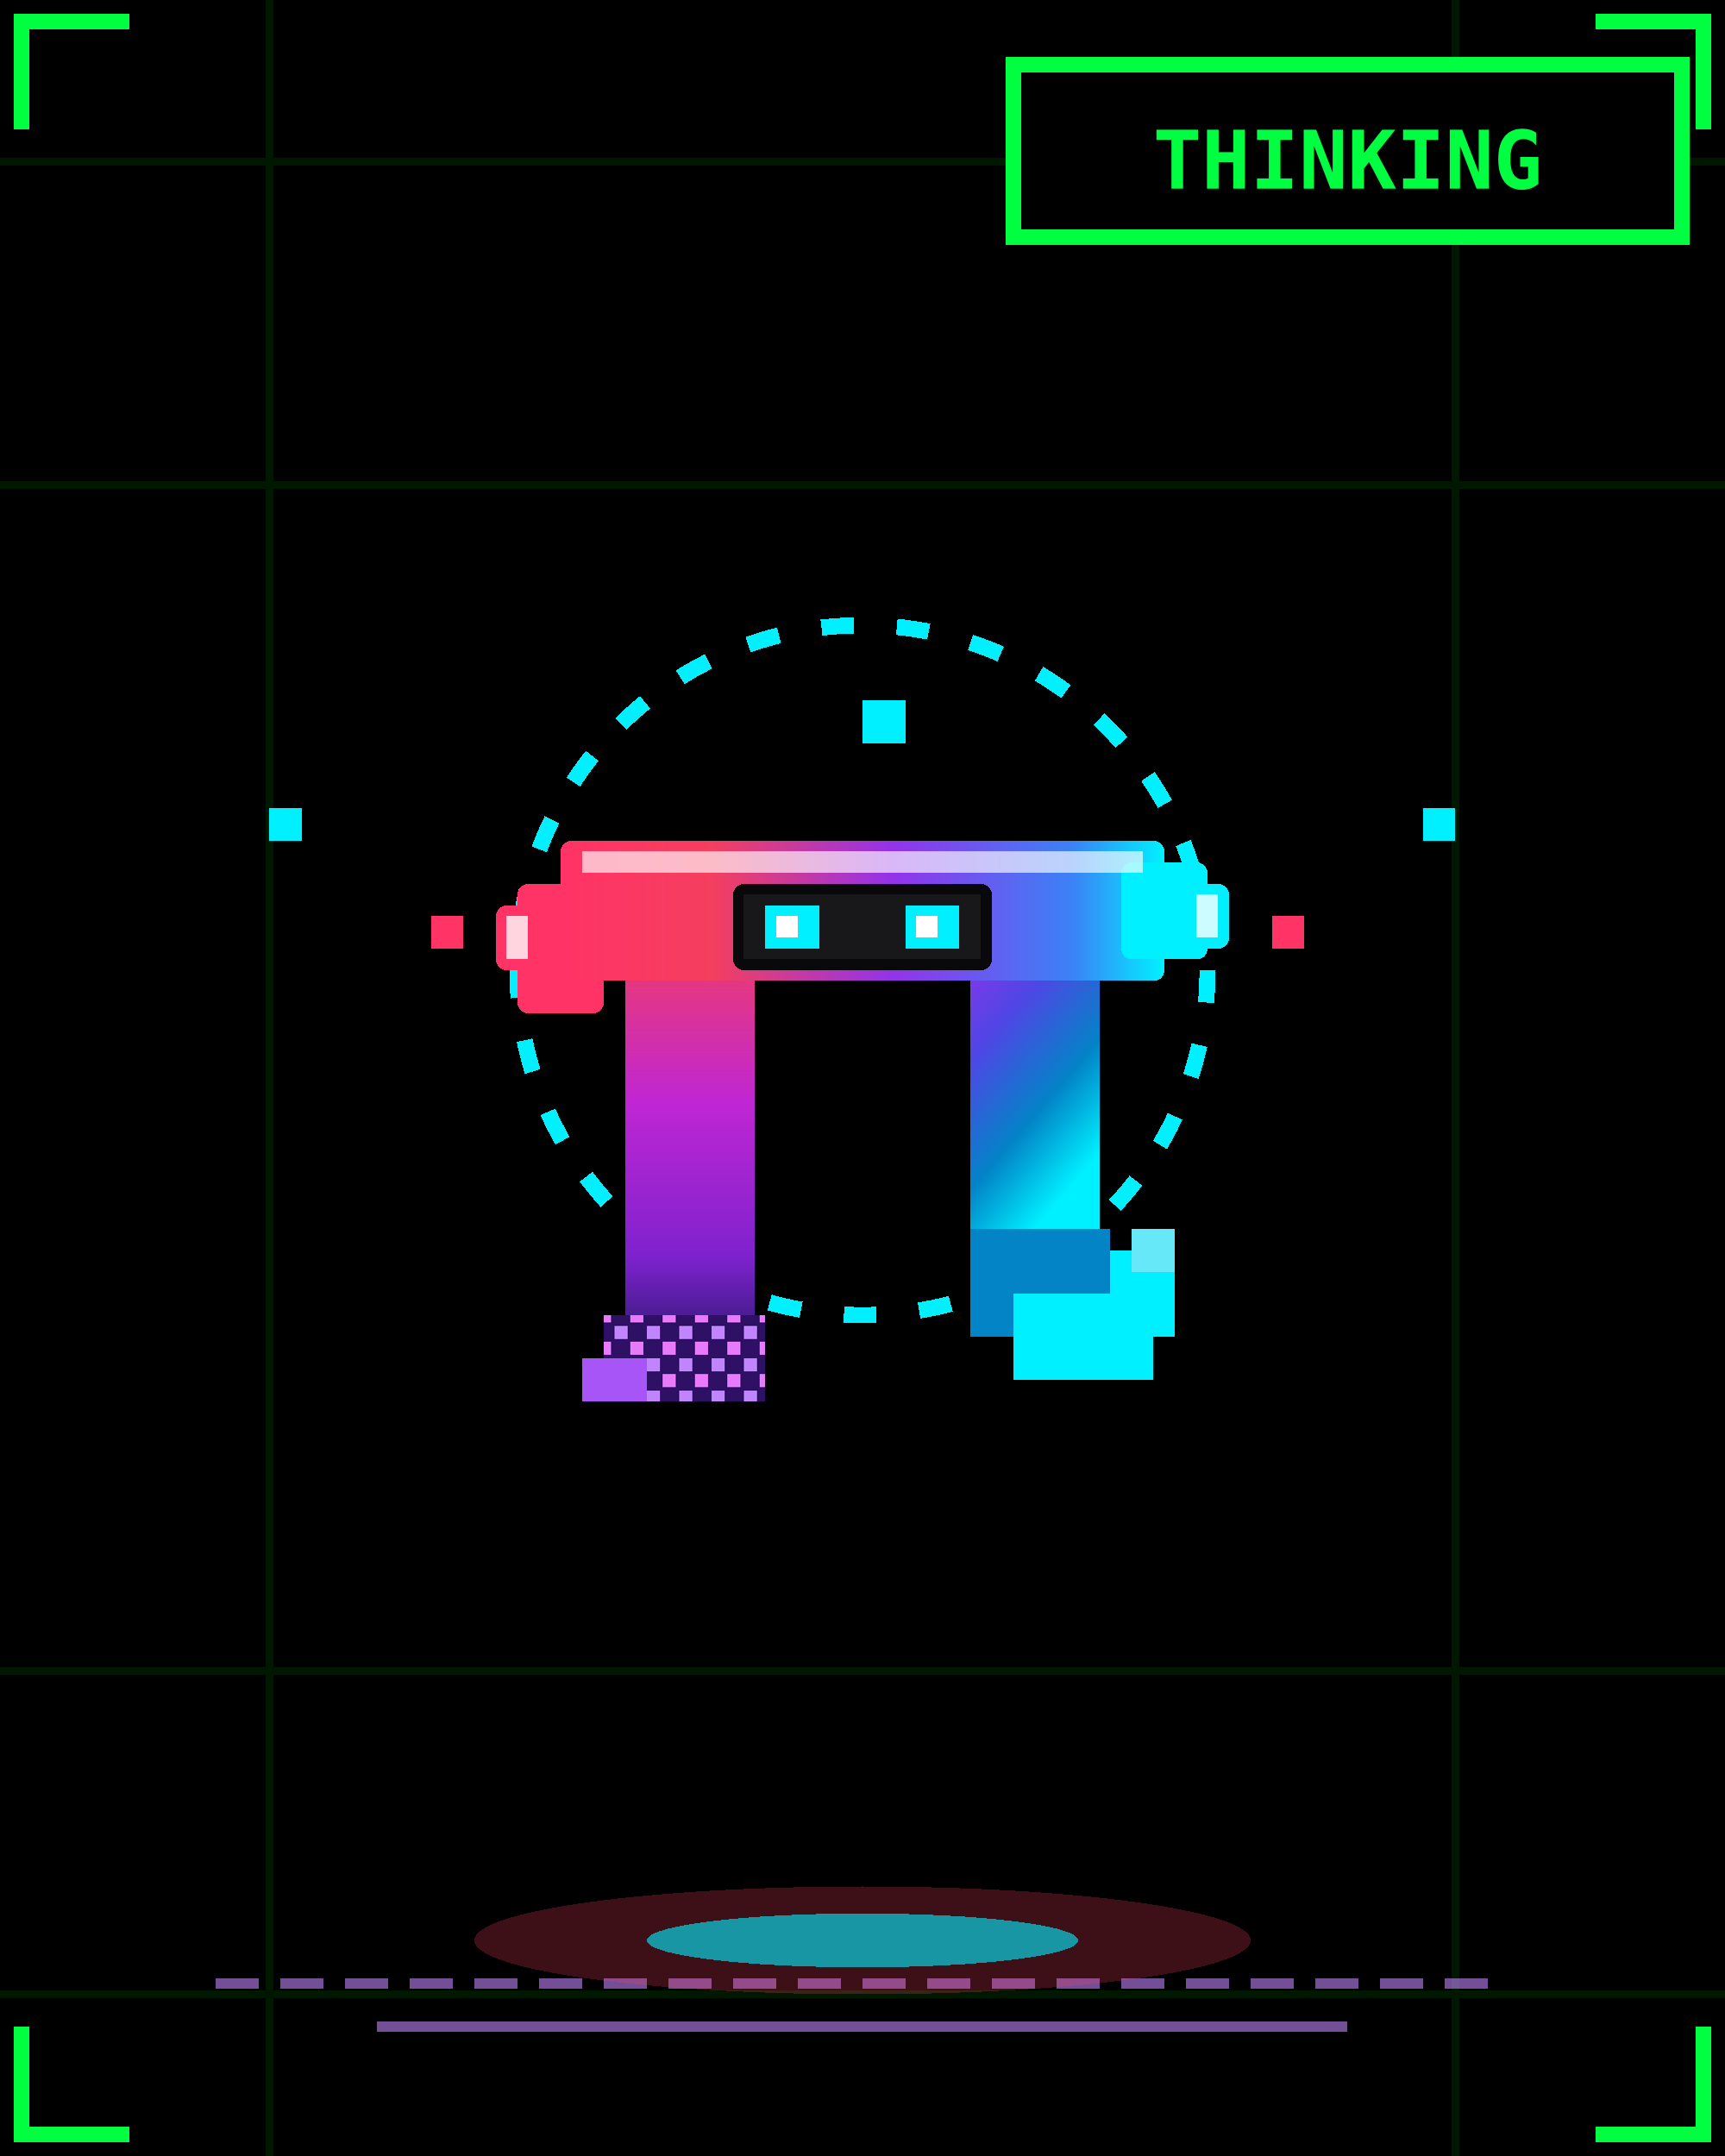
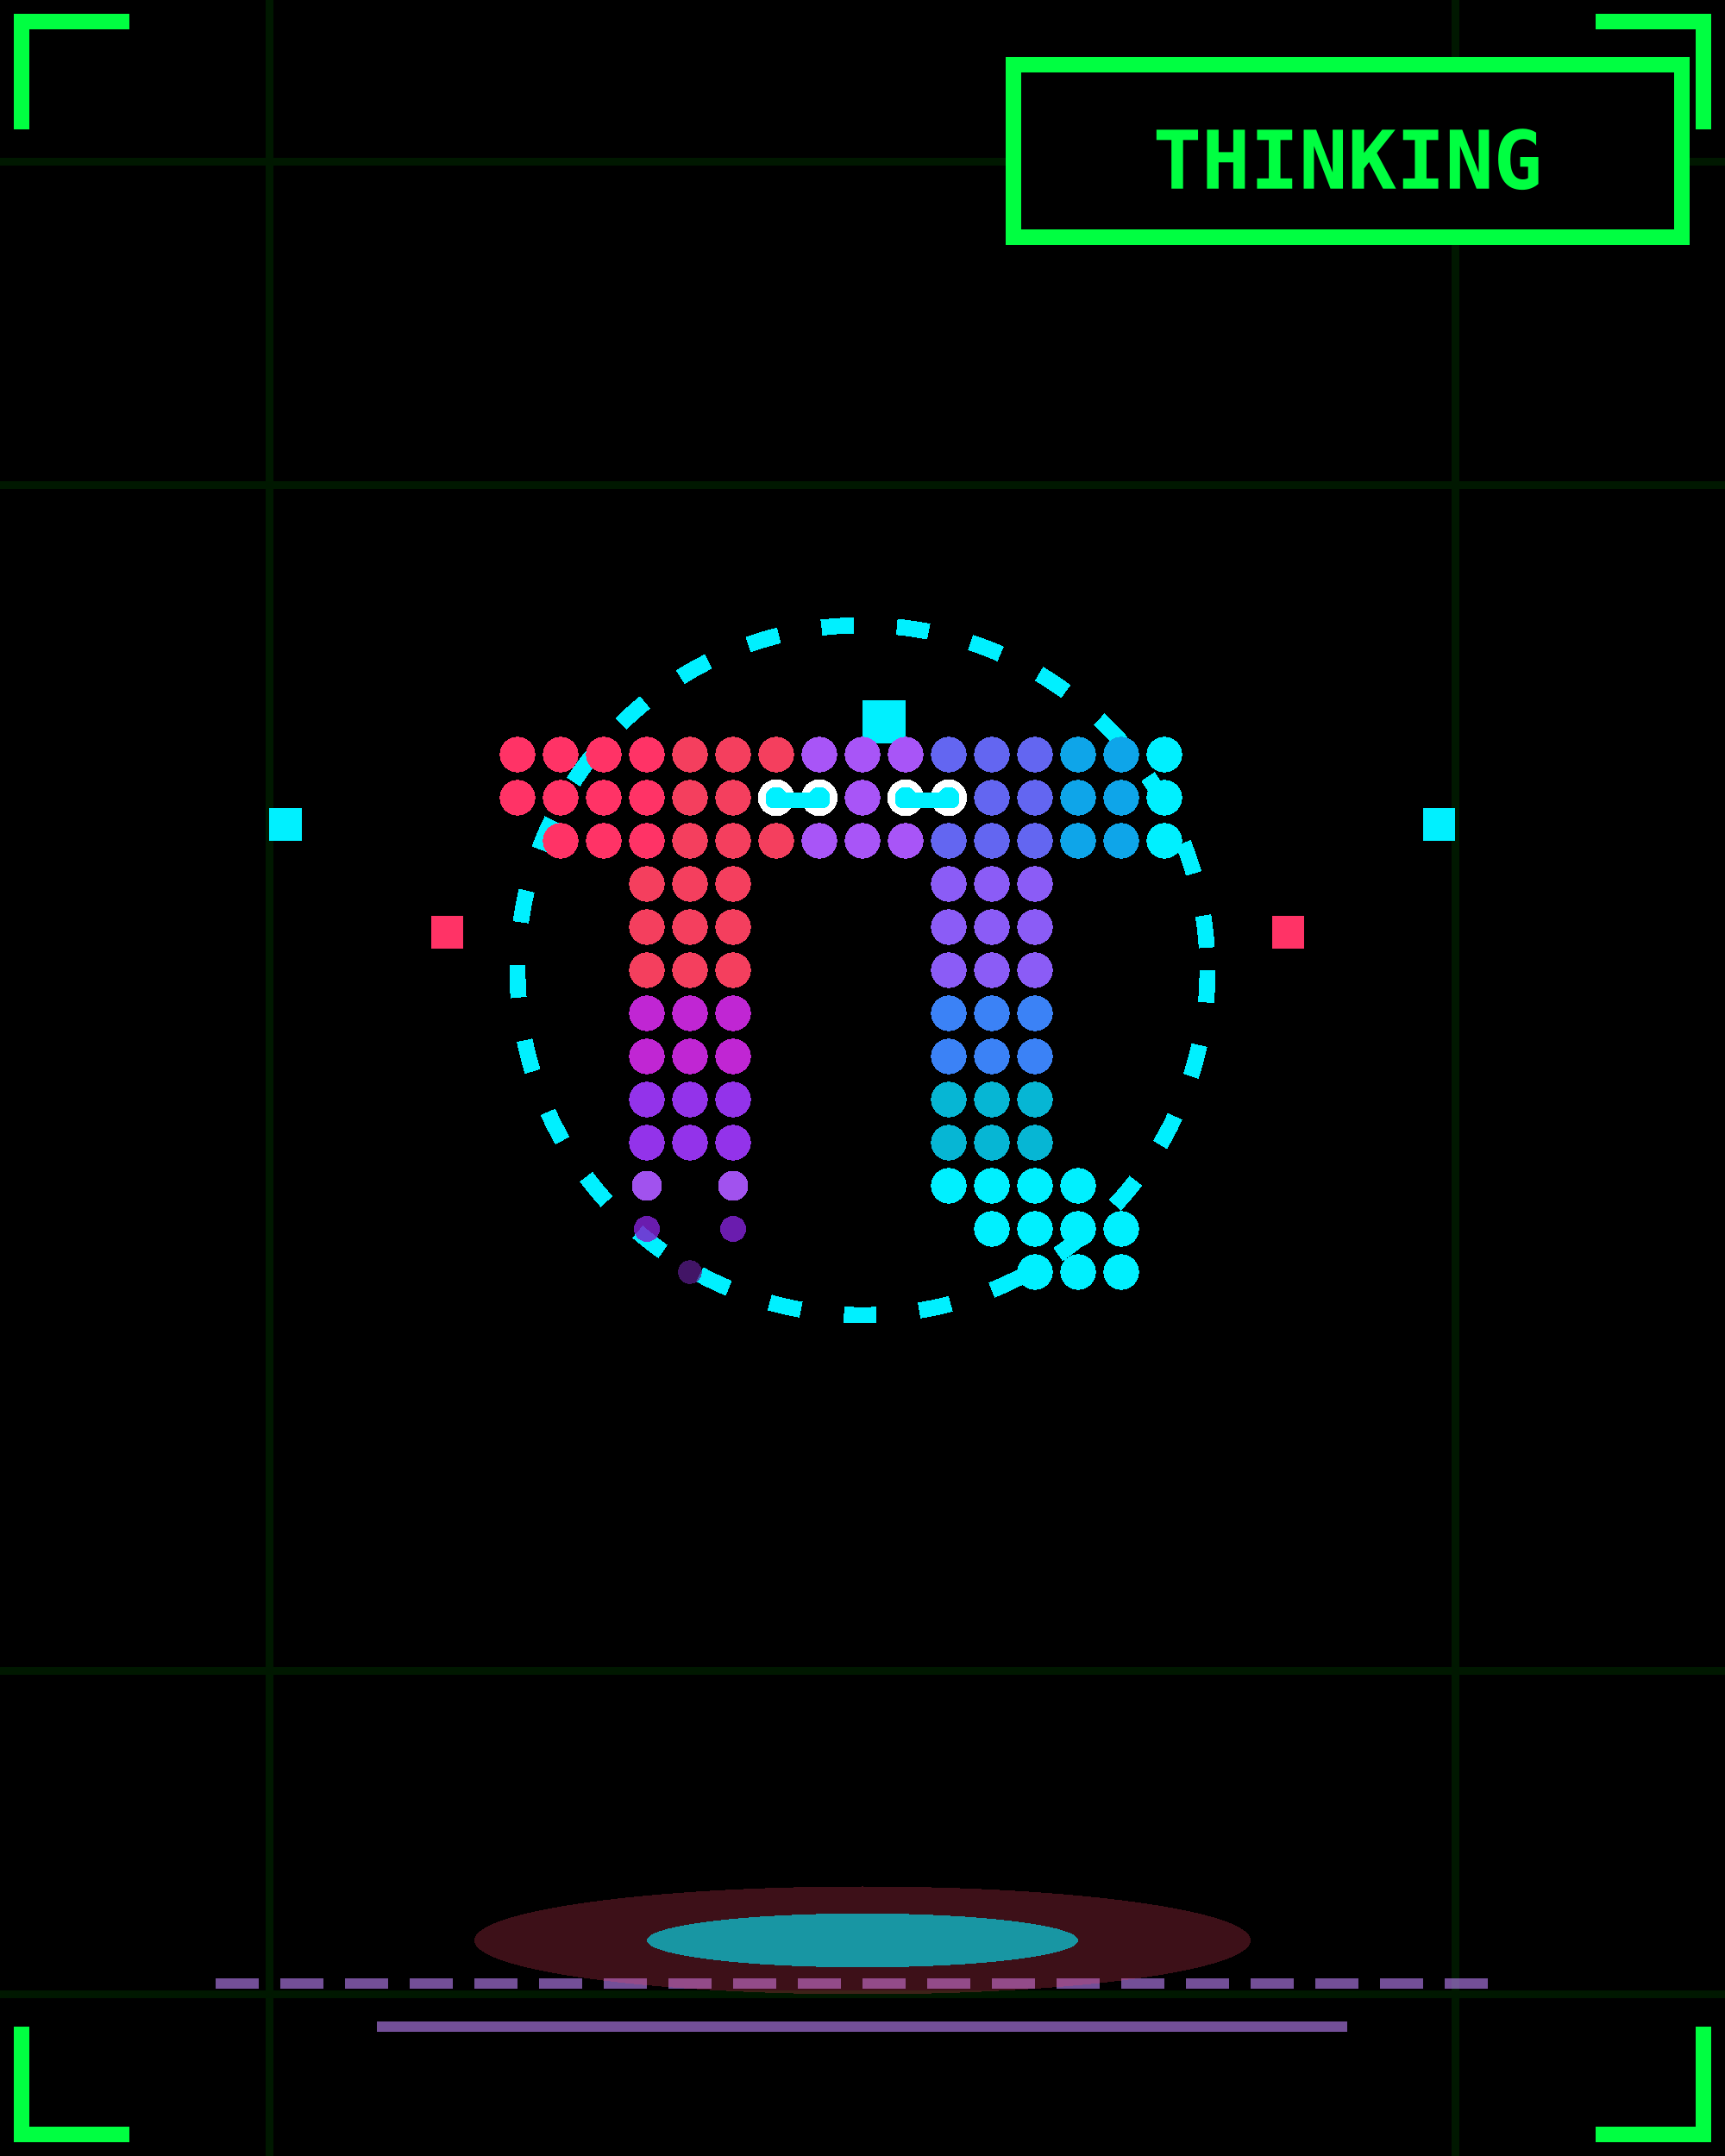
<svg xmlns="http://www.w3.org/2000/svg" viewBox="0 0 160 200" width="100%" height="100%" preserveAspectRatio="none" shape-rendering="crispEdges">
  <defs>
    <linearGradient id="piCrossbarGrad" x1="0%" y1="0%" x2="100%" y2="0%">
      <stop offset="0%" stop-color="#ff3366" />
      <stop offset="25%" stop-color="#f43f5e" />
      <stop offset="55%" stop-color="#9333ea" />
      <stop offset="85%" stop-color="#3b82f6" />
      <stop offset="100%" stop-color="#00f0ff" />
    </linearGradient>
    <linearGradient id="piLeftLegGrad" x1="0%" y1="0%" x2="0%" y2="100%">
      <stop offset="0%" stop-color="#f43f5e" />
      <stop offset="45%" stop-color="#c026d3" />
      <stop offset="85%" stop-color="#7e22ce" />
      <stop offset="100%" stop-color="#4c1d95" />
    </linearGradient>
    <linearGradient id="piRightLegGrad" x1="0%" y1="0%" x2="50%" y2="100%">
      <stop offset="0%" stop-color="#9333ea" />
      <stop offset="35%" stop-color="#4f46e5" />
      <stop offset="70%" stop-color="#0284c7" />
      <stop offset="100%" stop-color="#00f0ff" />
    </linearGradient>
    <pattern id="piHalftone" x="0" y="0" width="3" height="3" patternUnits="userSpaceOnUse">
      <rect width="3" height="3" fill="#2e1065" />
      <rect x="0" y="0" width="1.2" height="1.2" fill="#c084fc" />
      <rect x="1.5" y="1.5" width="1.2" height="1.2" fill="#e879f9" />
    </pattern>
  </defs>
  <style>
    @keyframes psychicPulse { 0% { transform: scale(0.6); opacity: 0.8; } 50% { opacity: 0.3; } 100% { transform: scale(1.6); opacity: 0; } }
    @keyframes levitateFloat { 0%, 100% { transform: translateY(0px); } 50% { transform: translateY(-6px); } }
    @keyframes thoughtParticle1 { 0% { transform: translateY(0px); opacity: 0; } 40% { opacity: 1; } 100% { transform: translateY(-70px); opacity: 0; } }
    @keyframes thoughtParticle2 { 0% { transform: translateY(0px); opacity: 0; } 40% { opacity: 1; } 100% { transform: translateY(-70px); opacity: 0; } }

    .mascot-thinking { animation: levitateFloat 2s steps(4) infinite; transform-origin: 80px 100px; }
    .psychic-1 { animation: psychicPulse 1.8s steps(4) infinite; transform-origin: 80px 90px; }
    .psychic-2 { animation: psychicPulse 1.8s steps(4) infinite 0.9s; transform-origin: 80px 90px; }
    .tp-1 { animation: thoughtParticle1 2.2s steps(6) infinite; }
    .tp-2 { animation: thoughtParticle2 2.6s steps(6) infinite 1.1s; }
  </style>
  <rect width="160" height="200" fill="#000000" />
  <g stroke="#003b00" stroke-width="0.75" opacity="0.4">
    <line x1="0" y1="15" x2="160" y2="15" />
    <line x1="0" y1="45" x2="160" y2="45" />
    <line x1="0" y1="155" x2="160" y2="155" />
    <line x1="0" y1="185" x2="160" y2="185" />
    <line x1="25" y1="0" x2="25" y2="200" />
    <line x1="135" y1="0" x2="135" y2="200" />
  </g>
  <g stroke="#00ff41" stroke-width="1.5" fill="none">
    <path d="M2,12 L2,2 L12,2" />
    <path d="M158,12 L158,2 L148,2" />
    <path d="M2,188 L2,198 L12,198" />
    <path d="M158,188 L158,198 L148,198" />
  </g>
  <g transform="translate(94, 6)">
    <rect width="62" height="16" fill="#000000" stroke="#00ff41" stroke-width="1.5" />
    <text x="31" y="11.5" font-family="'Fira Code', monospace" font-size="7.5" font-weight="900" fill="#00ff41" text-anchor="middle">THINKING</text>
  </g>
  <g fill="none" stroke-width="1.5" stroke-dasharray="3,4">
    <circle cx="80" cy="90" r="32" stroke="#ff3366" class="psychic-1" />
    <circle cx="80" cy="90" r="32" stroke="#00f0ff" class="psychic-2" />
  </g>
  <g class="tp-1" fill="#00f0ff" transform="translate(0, 75)">
    <rect x="25" y="0" width="3" height="3" />
    <rect x="132" y="0" width="3" height="3" />
    <rect x="80" y="-10" width="4" height="4" />
  </g>
  <g class="tp-2" fill="#ff3366" transform="translate(0, 85)">
    <rect x="40" y="0" width="3" height="3" />
    <rect x="118" y="0" width="3" height="3" />
  </g>
  <g opacity="0.6" stroke="#c084fc" stroke-width="1">
    <line x1="20" y1="184" x2="140" y2="184" stroke-dasharray="4,2" />
    <line x1="35" y1="188" x2="125" y2="188" />
  </g>
  <ellipse cx="80" cy="180" rx="36" ry="5" fill="#f43f5e" opacity="0.25" />
  <ellipse cx="80" cy="180" rx="20" ry="2.5" fill="#00f0ff" opacity="0.6" />
  <g class="mascot-thinking">
-     <rect x="58" y="86" width="12" height="36" fill="url(#piLeftLegGrad)" />
-     <rect x="56" y="122" width="15" height="8" fill="url(#piHalftone)" />
-     <rect x="54" y="126" width="6" height="4" fill="#a855f7" />
-     <rect x="90" y="86" width="12" height="28" fill="url(#piRightLegGrad)" />
-     <rect x="90" y="114" width="13" height="10" fill="#0284c7" />
-     <rect x="94" y="120" width="13" height="8" fill="#00f0ff" />
-     <rect x="103" y="116" width="6" height="8" fill="#00f0ff" />
-     <rect x="105" y="114" width="4" height="4" fill="#67e8f9" />
-     <rect x="48" y="82" width="8" height="12" fill="#ff3366" rx="1" />
-     <rect x="52" y="78" width="56" height="13" fill="url(#piCrossbarGrad)" rx="1" />
-     <rect x="104" y="80" width="8" height="9" fill="#00f0ff" rx="1" />
-     <rect x="54" y="79" width="52" height="2" fill="#ffffff" opacity="0.65" />
-     <rect x="68" y="82" width="24" height="8" fill="#09090b" rx="1" />
-     <rect x="69" y="83" width="22" height="6" fill="#18181b" />
-     <rect x="71" y="84" width="5" height="4" fill="#00f0ff" />
-     <rect x="72" y="85" width="2" height="2" fill="#ffffff" />
-     <rect x="84" y="84" width="5" height="4" fill="#00f0ff" />
-     <rect x="85" y="85" width="2" height="2" fill="#ffffff" />
-     <rect x="46" y="84" width="4" height="6" fill="#ff3366" rx="1" />
-     <rect x="47" y="85" width="2" height="4" fill="#ffffff" opacity="0.8" />
-     <rect x="110" y="82" width="4" height="6" fill="#00f0ff" rx="1" />
-     <rect x="111" y="83" width="2" height="4" fill="#ffffff" opacity="0.8" />
+     <g class="eye-open">
+       <circle cx="48" cy="70" r="1.65" fill="#ff3366" />
+       <circle cx="48" cy="74" r="1.65" fill="#ff3366" />
+       <circle cx="52" cy="70" r="1.65" fill="#ff3366" />
+       <circle cx="52" cy="74" r="1.65" fill="#ff3366" />
+       <circle cx="52" cy="78" r="1.65" fill="#ff3366" />
+       <circle cx="56" cy="70" r="1.65" fill="#ff3366" />
+       <circle cx="56" cy="74" r="1.65" fill="#ff3366" />
+       <circle cx="56" cy="78" r="1.65" fill="#ff3366" />
+       <circle cx="60" cy="70" r="1.65" fill="#ff3366" />
+       <circle cx="60" cy="74" r="1.65" fill="#ff3366" />
+       <circle cx="60" cy="78" r="1.65" fill="#ff3366" />
+       <circle cx="64" cy="70" r="1.65" fill="#f43f5e" />
+       <circle cx="64" cy="74" r="1.65" fill="#f43f5e" />
+       <circle cx="64" cy="78" r="1.65" fill="#f43f5e" />
+       <circle cx="68" cy="70" r="1.65" fill="#f43f5e" />
+       <circle cx="68" cy="74" r="1.65" fill="#f43f5e" />
+       <circle cx="68" cy="78" r="1.65" fill="#f43f5e" />
+       <circle cx="72" cy="70" r="1.65" fill="#f43f5e" />
+       <circle cx="72" cy="78" r="1.65" fill="#f43f5e" />
+       <circle cx="76" cy="70" r="1.65" fill="#a855f7" />
+       <circle cx="76" cy="78" r="1.65" fill="#a855f7" />
+       <circle cx="80" cy="70" r="1.65" fill="#a855f7" />
+       <circle cx="80" cy="74" r="1.65" fill="#a855f7" />
+       <circle cx="80" cy="78" r="1.65" fill="#a855f7" />
+       <circle cx="84" cy="70" r="1.65" fill="#a855f7" />
+       <circle cx="84" cy="78" r="1.65" fill="#a855f7" />
+       <circle cx="88" cy="70" r="1.65" fill="#6366f1" />
+       <circle cx="88" cy="78" r="1.65" fill="#6366f1" />
+       <circle cx="92" cy="70" r="1.65" fill="#6366f1" />
+       <circle cx="92" cy="74" r="1.65" fill="#6366f1" />
+       <circle cx="92" cy="78" r="1.65" fill="#6366f1" />
+       <circle cx="96" cy="70" r="1.65" fill="#6366f1" />
+       <circle cx="96" cy="74" r="1.65" fill="#6366f1" />
+       <circle cx="96" cy="78" r="1.65" fill="#6366f1" />
+       <circle cx="100" cy="70" r="1.65" fill="#0ea5e9" />
+       <circle cx="100" cy="74" r="1.65" fill="#0ea5e9" />
+       <circle cx="100" cy="78" r="1.65" fill="#0ea5e9" />
+       <circle cx="104" cy="70" r="1.65" fill="#0ea5e9" />
+       <circle cx="104" cy="74" r="1.65" fill="#0ea5e9" />
+       <circle cx="104" cy="78" r="1.65" fill="#0ea5e9" />
+       <circle cx="108" cy="70" r="1.65" fill="#00f0ff" />
+       <circle cx="108" cy="74" r="1.65" fill="#00f0ff" />
+       <circle cx="108" cy="78" r="1.65" fill="#00f0ff" />
+       <circle cx="60" cy="82" r="1.65" fill="#f43f5e" />
+       <circle cx="64" cy="82" r="1.65" fill="#f43f5e" />
+       <circle cx="68" cy="82" r="1.65" fill="#f43f5e" />
+       <circle cx="60" cy="86" r="1.65" fill="#f43f5e" />
+       <circle cx="64" cy="86" r="1.65" fill="#f43f5e" />
+       <circle cx="68" cy="86" r="1.65" fill="#f43f5e" />
+       <circle cx="60" cy="90" r="1.65" fill="#f43f5e" />
+       <circle cx="64" cy="90" r="1.65" fill="#f43f5e" />
+       <circle cx="68" cy="90" r="1.65" fill="#f43f5e" />
+       <circle cx="60" cy="94" r="1.65" fill="#c026d3" />
+       <circle cx="64" cy="94" r="1.65" fill="#c026d3" />
+       <circle cx="68" cy="94" r="1.65" fill="#c026d3" />
+       <circle cx="60" cy="98" r="1.65" fill="#c026d3" />
+       <circle cx="64" cy="98" r="1.65" fill="#c026d3" />
+       <circle cx="68" cy="98" r="1.65" fill="#c026d3" />
+       <circle cx="60" cy="102" r="1.65" fill="#9333ea" />
+       <circle cx="64" cy="102" r="1.65" fill="#9333ea" />
+       <circle cx="68" cy="102" r="1.65" fill="#9333ea" />
+       <circle cx="60" cy="106" r="1.65" fill="#9333ea" />
+       <circle cx="64" cy="106" r="1.65" fill="#9333ea" />
+       <circle cx="68" cy="106" r="1.65" fill="#9333ea" />
+       <circle cx="60" cy="110" r="1.4" fill="#a855f7" opacity="0.8" />
+       <circle cx="68" cy="110" r="1.4" fill="#a855f7" opacity="0.8" />
+       <circle cx="60" cy="114" r="1.2" fill="#7e22ce" opacity="0.6" />
+       <circle cx="68" cy="114" r="1.2" fill="#7e22ce" opacity="0.6" />
+       <circle cx="64" cy="118" r="1.1" fill="#581c87" opacity="0.5" />
+       <circle cx="88" cy="82" r="1.65" fill="#8b5cf6" />
+       <circle cx="92" cy="82" r="1.65" fill="#8b5cf6" />
+       <circle cx="96" cy="82" r="1.65" fill="#8b5cf6" />
+       <circle cx="88" cy="86" r="1.65" fill="#8b5cf6" />
+       <circle cx="92" cy="86" r="1.65" fill="#8b5cf6" />
+       <circle cx="96" cy="86" r="1.65" fill="#8b5cf6" />
+       <circle cx="88" cy="90" r="1.65" fill="#8b5cf6" />
+       <circle cx="92" cy="90" r="1.65" fill="#8b5cf6" />
+       <circle cx="96" cy="90" r="1.65" fill="#8b5cf6" />
+       <circle cx="88" cy="94" r="1.65" fill="#3b82f6" />
+       <circle cx="92" cy="94" r="1.65" fill="#3b82f6" />
+       <circle cx="96" cy="94" r="1.65" fill="#3b82f6" />
+       <circle cx="88" cy="98" r="1.65" fill="#3b82f6" />
+       <circle cx="92" cy="98" r="1.65" fill="#3b82f6" />
+       <circle cx="96" cy="98" r="1.65" fill="#3b82f6" />
+       <circle cx="88" cy="102" r="1.65" fill="#06b6d4" />
+       <circle cx="92" cy="102" r="1.65" fill="#06b6d4" />
+       <circle cx="96" cy="102" r="1.65" fill="#06b6d4" />
+       <circle cx="88" cy="106" r="1.65" fill="#06b6d4" />
+       <circle cx="92" cy="106" r="1.65" fill="#06b6d4" />
+       <circle cx="96" cy="106" r="1.65" fill="#06b6d4" />
+       <circle cx="88" cy="110" r="1.65" fill="#00f0ff" />
+       <circle cx="92" cy="110" r="1.65" fill="#00f0ff" />
+       <circle cx="96" cy="110" r="1.65" fill="#00f0ff" />
+       <circle cx="100" cy="110" r="1.65" fill="#00f0ff" />
+       <circle cx="92" cy="114" r="1.65" fill="#00f0ff" />
+       <circle cx="96" cy="114" r="1.65" fill="#00f0ff" />
+       <circle cx="100" cy="114" r="1.65" fill="#00f0ff" />
+       <circle cx="104" cy="114" r="1.65" fill="#00f0ff" />
+       <circle cx="96" cy="118" r="1.65" fill="#00f0ff" />
+       <circle cx="100" cy="118" r="1.65" fill="#00f0ff" />
+       <circle cx="104" cy="118" r="1.65" fill="#00f0ff" />
+       <circle cx="72" cy="74" r="1.7" fill="#ffffff" />
+       <circle cx="72" cy="74" r="1" fill="#00f0ff" />
+       <circle cx="76" cy="74" r="1.7" fill="#ffffff" />
+       <circle cx="76" cy="74" r="1" fill="#00f0ff" />
+       <circle cx="84" cy="74" r="1.7" fill="#ffffff" />
+       <circle cx="84" cy="74" r="1" fill="#00f0ff" />
+       <circle cx="88" cy="74" r="1.7" fill="#ffffff" />
+       <circle cx="88" cy="74" r="1" fill="#00f0ff" />
+     </g>
+     <g class="eye-closed">
+       <circle cx="48" cy="70" r="1.65" fill="#ff3366" />
+       <circle cx="48" cy="74" r="1.65" fill="#ff3366" />
+       <circle cx="52" cy="70" r="1.65" fill="#ff3366" />
+       <circle cx="52" cy="74" r="1.65" fill="#ff3366" />
+       <circle cx="52" cy="78" r="1.65" fill="#ff3366" />
+       <circle cx="56" cy="70" r="1.65" fill="#ff3366" />
+       <circle cx="56" cy="74" r="1.65" fill="#ff3366" />
+       <circle cx="56" cy="78" r="1.65" fill="#ff3366" />
+       <circle cx="60" cy="70" r="1.65" fill="#ff3366" />
+       <circle cx="60" cy="74" r="1.65" fill="#ff3366" />
+       <circle cx="60" cy="78" r="1.65" fill="#ff3366" />
+       <circle cx="64" cy="70" r="1.65" fill="#f43f5e" />
+       <circle cx="64" cy="74" r="1.65" fill="#f43f5e" />
+       <circle cx="64" cy="78" r="1.65" fill="#f43f5e" />
+       <circle cx="68" cy="70" r="1.65" fill="#f43f5e" />
+       <circle cx="68" cy="74" r="1.65" fill="#f43f5e" />
+       <circle cx="68" cy="78" r="1.65" fill="#f43f5e" />
+       <circle cx="72" cy="70" r="1.65" fill="#f43f5e" />
+       <circle cx="72" cy="78" r="1.65" fill="#f43f5e" />
+       <circle cx="76" cy="70" r="1.65" fill="#a855f7" />
+       <circle cx="76" cy="78" r="1.65" fill="#a855f7" />
+       <circle cx="80" cy="70" r="1.65" fill="#a855f7" />
+       <circle cx="80" cy="74" r="1.65" fill="#a855f7" />
+       <circle cx="80" cy="78" r="1.65" fill="#a855f7" />
+       <circle cx="84" cy="70" r="1.65" fill="#a855f7" />
+       <circle cx="84" cy="78" r="1.65" fill="#a855f7" />
+       <circle cx="88" cy="70" r="1.65" fill="#6366f1" />
+       <circle cx="88" cy="78" r="1.65" fill="#6366f1" />
+       <circle cx="92" cy="70" r="1.65" fill="#6366f1" />
+       <circle cx="92" cy="74" r="1.65" fill="#6366f1" />
+       <circle cx="92" cy="78" r="1.65" fill="#6366f1" />
+       <circle cx="96" cy="70" r="1.65" fill="#6366f1" />
+       <circle cx="96" cy="74" r="1.65" fill="#6366f1" />
+       <circle cx="96" cy="78" r="1.65" fill="#6366f1" />
+       <circle cx="100" cy="70" r="1.65" fill="#0ea5e9" />
+       <circle cx="100" cy="74" r="1.65" fill="#0ea5e9" />
+       <circle cx="100" cy="78" r="1.65" fill="#0ea5e9" />
+       <circle cx="104" cy="70" r="1.65" fill="#0ea5e9" />
+       <circle cx="104" cy="74" r="1.65" fill="#0ea5e9" />
+       <circle cx="104" cy="78" r="1.65" fill="#0ea5e9" />
+       <circle cx="108" cy="70" r="1.65" fill="#00f0ff" />
+       <circle cx="108" cy="74" r="1.65" fill="#00f0ff" />
+       <circle cx="108" cy="78" r="1.65" fill="#00f0ff" />
+       <circle cx="60" cy="82" r="1.65" fill="#f43f5e" />
+       <circle cx="64" cy="82" r="1.65" fill="#f43f5e" />
+       <circle cx="68" cy="82" r="1.65" fill="#f43f5e" />
+       <circle cx="60" cy="86" r="1.65" fill="#f43f5e" />
+       <circle cx="64" cy="86" r="1.65" fill="#f43f5e" />
+       <circle cx="68" cy="86" r="1.65" fill="#f43f5e" />
+       <circle cx="60" cy="90" r="1.65" fill="#f43f5e" />
+       <circle cx="64" cy="90" r="1.65" fill="#f43f5e" />
+       <circle cx="68" cy="90" r="1.65" fill="#f43f5e" />
+       <circle cx="60" cy="94" r="1.65" fill="#c026d3" />
+       <circle cx="64" cy="94" r="1.65" fill="#c026d3" />
+       <circle cx="68" cy="94" r="1.65" fill="#c026d3" />
+       <circle cx="60" cy="98" r="1.65" fill="#c026d3" />
+       <circle cx="64" cy="98" r="1.65" fill="#c026d3" />
+       <circle cx="68" cy="98" r="1.65" fill="#c026d3" />
+       <circle cx="60" cy="102" r="1.65" fill="#9333ea" />
+       <circle cx="64" cy="102" r="1.65" fill="#9333ea" />
+       <circle cx="68" cy="102" r="1.65" fill="#9333ea" />
+       <circle cx="60" cy="106" r="1.65" fill="#9333ea" />
+       <circle cx="64" cy="106" r="1.65" fill="#9333ea" />
+       <circle cx="68" cy="106" r="1.65" fill="#9333ea" />
+       <circle cx="60" cy="110" r="1.4" fill="#a855f7" opacity="0.8" />
+       <circle cx="68" cy="110" r="1.4" fill="#a855f7" opacity="0.8" />
+       <circle cx="60" cy="114" r="1.2" fill="#7e22ce" opacity="0.6" />
+       <circle cx="68" cy="114" r="1.2" fill="#7e22ce" opacity="0.6" />
+       <circle cx="64" cy="118" r="1.1" fill="#581c87" opacity="0.5" />
+       <circle cx="88" cy="82" r="1.65" fill="#8b5cf6" />
+       <circle cx="92" cy="82" r="1.65" fill="#8b5cf6" />
+       <circle cx="96" cy="82" r="1.65" fill="#8b5cf6" />
+       <circle cx="88" cy="86" r="1.65" fill="#8b5cf6" />
+       <circle cx="92" cy="86" r="1.65" fill="#8b5cf6" />
+       <circle cx="96" cy="86" r="1.65" fill="#8b5cf6" />
+       <circle cx="88" cy="90" r="1.65" fill="#8b5cf6" />
+       <circle cx="92" cy="90" r="1.65" fill="#8b5cf6" />
+       <circle cx="96" cy="90" r="1.65" fill="#8b5cf6" />
+       <circle cx="88" cy="94" r="1.65" fill="#3b82f6" />
+       <circle cx="92" cy="94" r="1.65" fill="#3b82f6" />
+       <circle cx="96" cy="94" r="1.65" fill="#3b82f6" />
+       <circle cx="88" cy="98" r="1.65" fill="#3b82f6" />
+       <circle cx="92" cy="98" r="1.65" fill="#3b82f6" />
+       <circle cx="96" cy="98" r="1.65" fill="#3b82f6" />
+       <circle cx="88" cy="102" r="1.65" fill="#06b6d4" />
+       <circle cx="92" cy="102" r="1.65" fill="#06b6d4" />
+       <circle cx="96" cy="102" r="1.65" fill="#06b6d4" />
+       <circle cx="88" cy="106" r="1.65" fill="#06b6d4" />
+       <circle cx="92" cy="106" r="1.65" fill="#06b6d4" />
+       <circle cx="96" cy="106" r="1.65" fill="#06b6d4" />
+       <circle cx="88" cy="110" r="1.65" fill="#00f0ff" />
+       <circle cx="92" cy="110" r="1.65" fill="#00f0ff" />
+       <circle cx="96" cy="110" r="1.65" fill="#00f0ff" />
+       <circle cx="100" cy="110" r="1.65" fill="#00f0ff" />
+       <circle cx="92" cy="114" r="1.65" fill="#00f0ff" />
+       <circle cx="96" cy="114" r="1.65" fill="#00f0ff" />
+       <circle cx="100" cy="114" r="1.65" fill="#00f0ff" />
+       <circle cx="104" cy="114" r="1.65" fill="#00f0ff" />
+       <circle cx="96" cy="118" r="1.65" fill="#00f0ff" />
+       <circle cx="100" cy="118" r="1.65" fill="#00f0ff" />
+       <circle cx="104" cy="118" r="1.65" fill="#00f0ff" />
+       <rect x="71" y="73.5" width="6" height="1.5" fill="#00f0ff" rx="0.75" />
+       <rect x="83" y="73.5" width="6" height="1.5" fill="#00f0ff" rx="0.75" />
+     </g>
  </g>
</svg>
